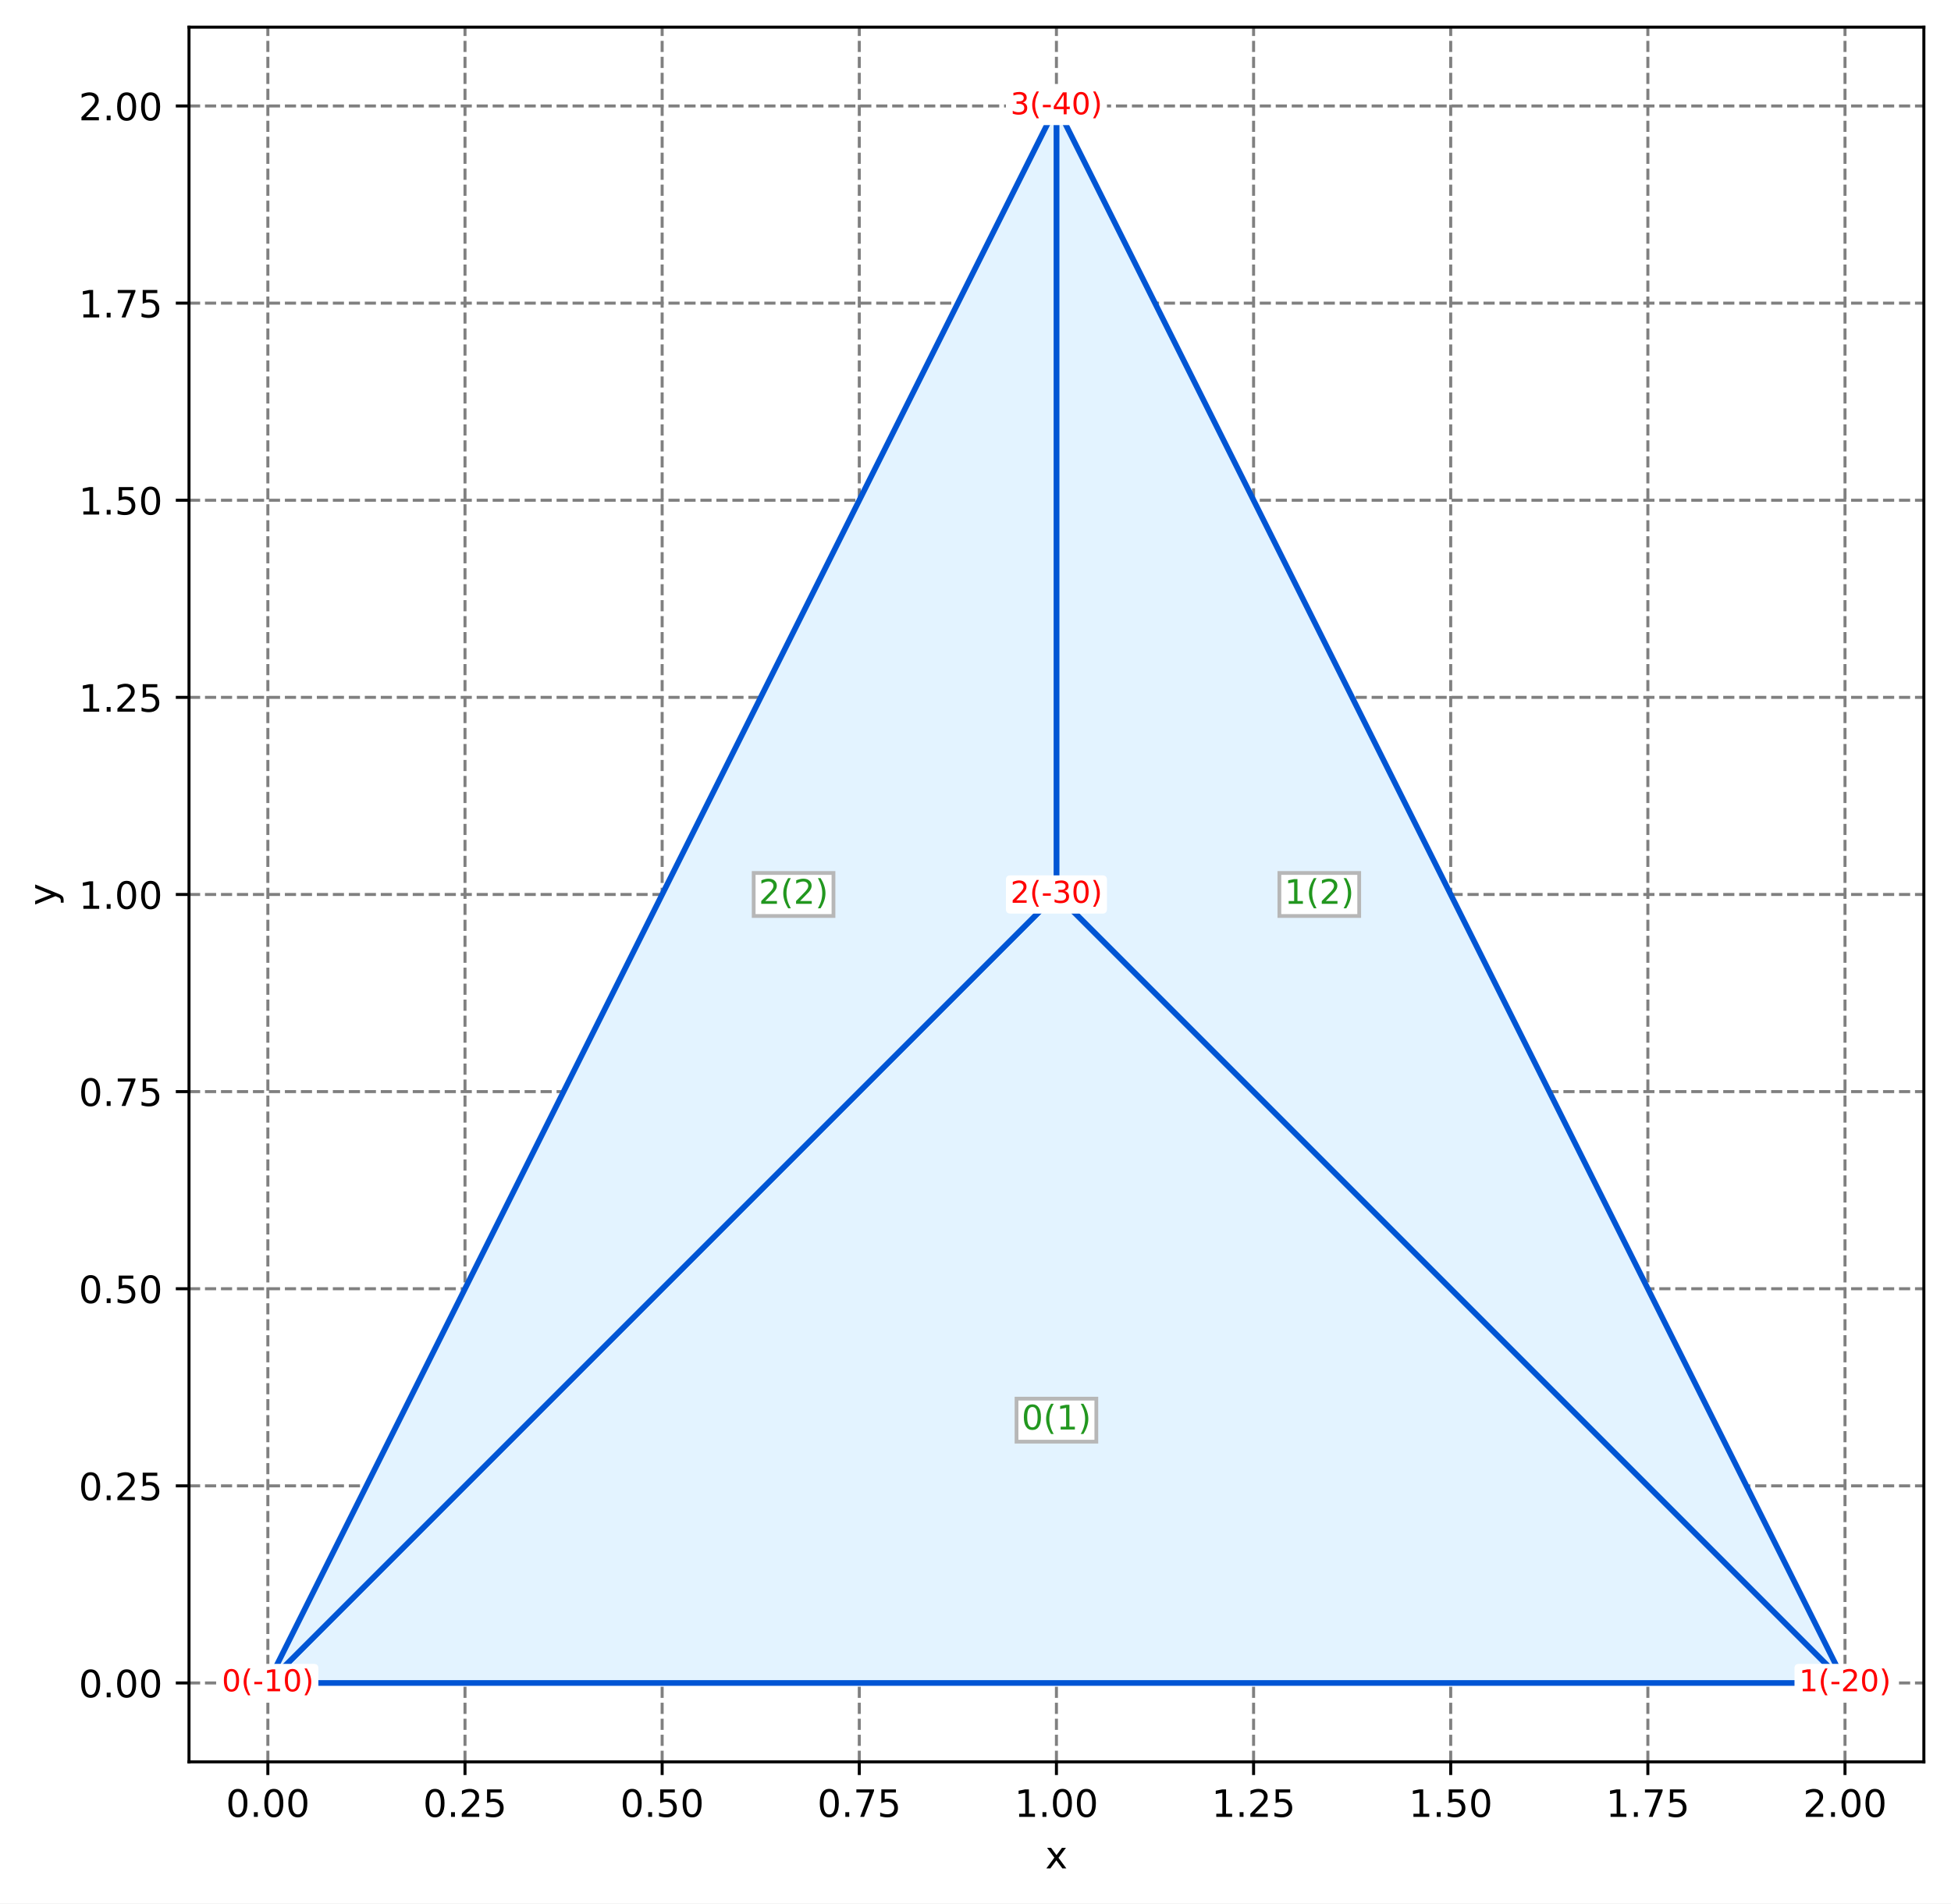
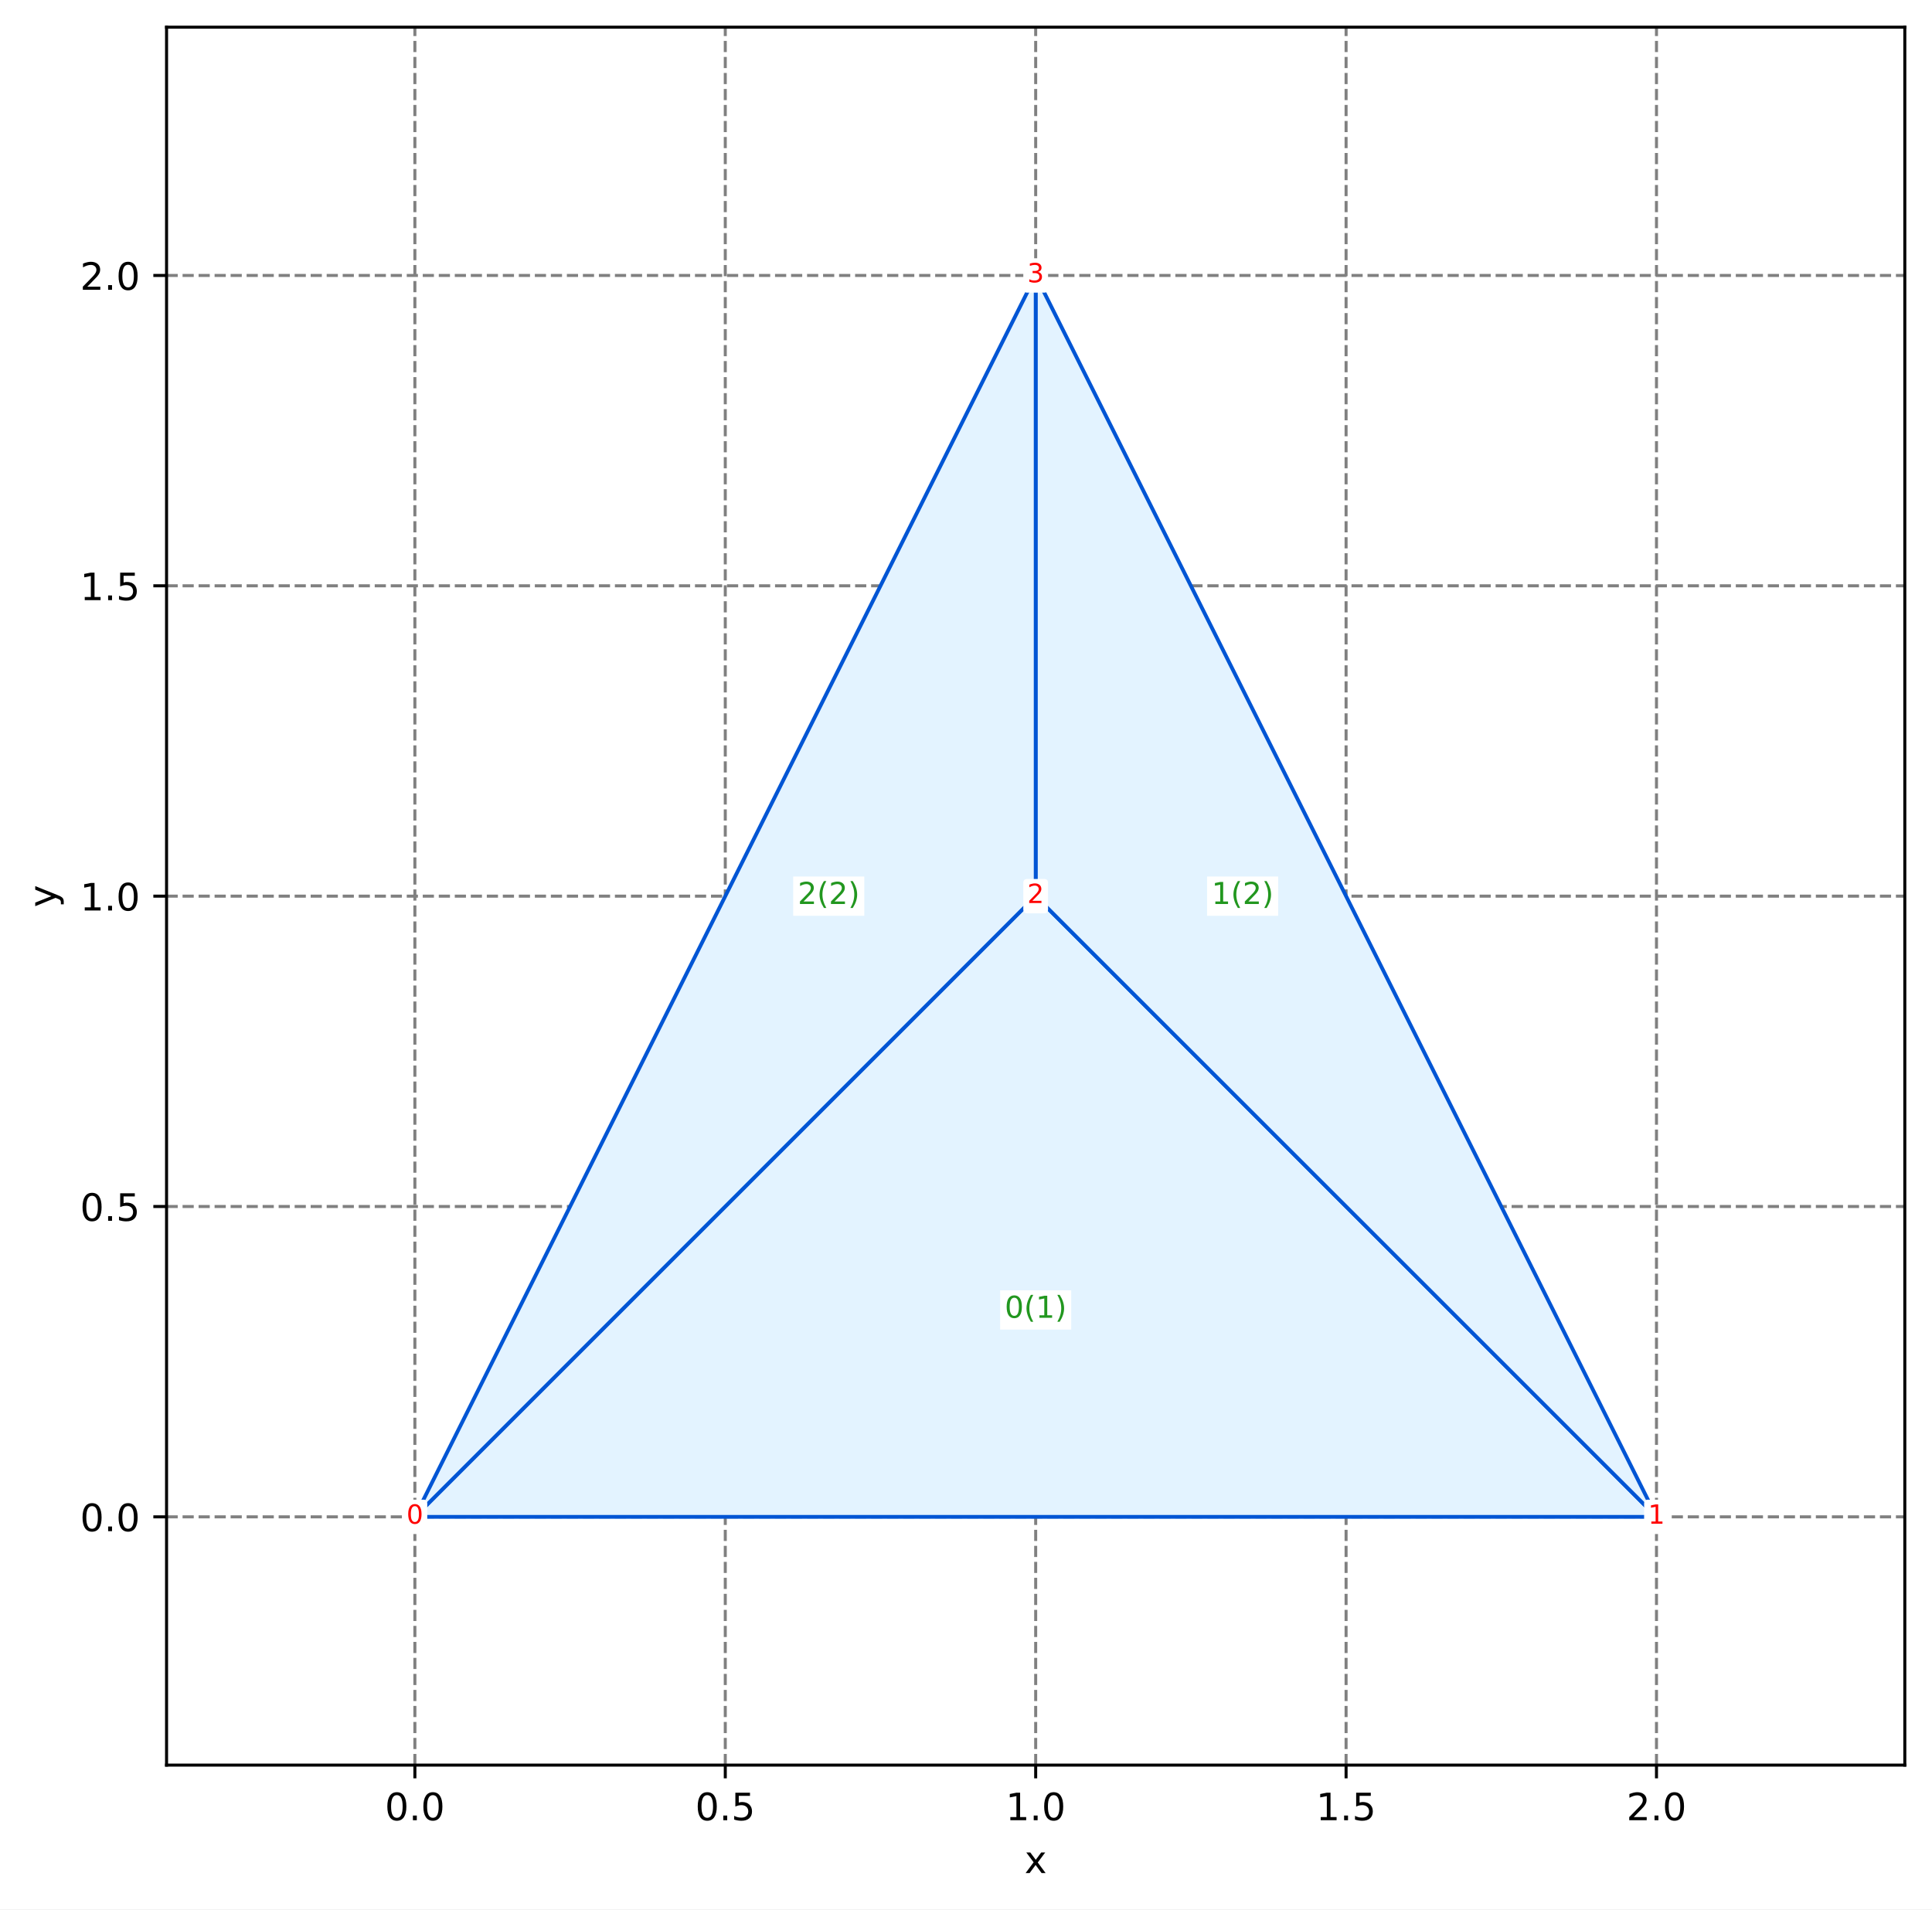
- <svg xmlns="http://www.w3.org/2000/svg" xmlns:xlink="http://www.w3.org/1999/xlink" width="517.618pt" height="505.03pt" viewBox="0 0 517.618 505.03" version="1.1">
+ <svg xmlns="http://www.w3.org/2000/svg" xmlns:xlink="http://www.w3.org/1999/xlink" width="511.577pt" height="505.674pt" viewBox="0 0 511.577 505.674" version="1.1">
  <defs>
    <style type="text/css">*{stroke-linejoin: round; stroke-linecap: butt}</style>
  </defs>
  <g id="figure_1">
    <g id="patch_1">
-       <path d="M 0 505.03  L 517.618 505.03  L 517.618 0  L 0 0  z " style="fill: #ffffff" />
+       <path d="M 0 505.674  L 511.577 505.674  L 511.577 0  L 0 0  z " style="fill: #ffffff" />
    </g>
    <g id="axes_1">
      <g id="patch_2">
-         <path d="M 50.144 467.474  L 510.418 467.474  L 510.418 7.2  L 50.144 7.2  z " style="fill: #ffffff" />
+         <path d="M 44.103 467.474  L 504.377 467.474  L 504.377 7.2  L 44.103 7.2  z " style="fill: #ffffff" />
      </g>
      <g id="matplotlib.axis_1">
        <g id="xtick_1">
          <g id="line2d_1">
-             <path d="M 71.065 467.474  L 71.065 7.2  " clip-path="url(#pce9ffde9b0)" style="fill: none; stroke-dasharray: 2.96,1.28; stroke-dashoffset: 0; stroke: #808080; stroke-width: 0.8" />
+             <path d="M 109.857 467.474  L 109.857 7.2  " clip-path="url(#pb3befefa35)" style="fill: none; stroke-dasharray: 2.96,1.28; stroke-dashoffset: 0; stroke: #808080; stroke-width: 0.8" />
          </g>
          <g id="line2d_2">
            <defs>
-               <path id="m2b0016dab2" d="M 0 0  L 0 3.5  " style="stroke: #000000; stroke-width: 0.8" />
-             </defs>
-             <g>
-               <use xlink:href="#m2b0016dab2" x="71.065" y="467.474" style="stroke: #000000; stroke-width: 0.8" />
+               <path id="m5bf857173b" d="M 0 0  L 0 3.5  " style="stroke: #000000; stroke-width: 0.8" />
+             </defs>
+             <g>
+               <use xlink:href="#m5bf857173b" x="109.857" y="467.474" style="stroke: #000000; stroke-width: 0.8" />
            </g>
          </g>
          <g id="text_1">
-             <g transform="translate(59.93248 482.0724)scale(0.1 -0.1)">
+             <g transform="translate(101.905 482.0716) scale(0.1 -0.1)">
              <defs>
-                 <path id="DejaVuSans-30" d="M 2034 4250  Q 1547 4250 1301 3770  Q 1056 3291 1056 2328  Q 1056 1369 1301 889  Q 1547 409 2034 409  Q 2525 409 2770 889  Q 3016 1369 3016 2328  Q 3016 3291 2770 3770  Q 2525 4250 2034 4250  z M 2034 4750  Q 2819 4750 3233 4129  Q 3647 3509 3647 2328  Q 3647 1150 3233 529  Q 2819 -91 2034 -91  Q 1250 -91 836 529  Q 422 1150 422 2328  Q 422 3509 836 4129  Q 1250 4750 2034 4750  z " transform="scale(0.015625)" />
-                 <path id="DejaVuSans-2e" d="M 684 794  L 1344 794  L 1344 0  L 684 0  L 684 794  z " transform="scale(0.015625)" />
+                 <path id="DejaVuSans-13" d="M 2034 4250  Q 1547 4250 1301 3770  Q 1056 3291 1056 2328  Q 1056 1369 1301 889  Q 1547 409 2034 409  Q 2525 409 2770 889  Q 3016 1369 3016 2328  Q 3016 3291 2770 3770  Q 2525 4250 2034 4250  z M 2034 4750  Q 2819 4750 3233 4129  Q 3647 3509 3647 2328  Q 3647 1150 3233 529  Q 2819 -91 2034 -91  Q 1250 -91 836 529  Q 422 1150 422 2328  Q 422 3509 836 4129  Q 1250 4750 2034 4750  z " transform="scale(0.015625)" />
+                 <path id="DejaVuSans-11" d="M 684 794  L 1344 794  L 1344 0  L 684 0  L 684 794  z " transform="scale(0.015625)" />
              </defs>
-               <use xlink:href="#DejaVuSans-30" />
-               <use xlink:href="#DejaVuSans-2e" x="63.623" />
-               <use xlink:href="#DejaVuSans-30" x="95.41" />
-               <use xlink:href="#DejaVuSans-30" x="159.033" />
+               <use xlink:href="#DejaVuSans-13" />
+               <use xlink:href="#DejaVuSans-11" transform="translate(63.625 0)" />
+               <use xlink:href="#DejaVuSans-13" transform="translate(95.40625 0)" />
            </g>
          </g>
        </g>
        <g id="xtick_2">
          <g id="line2d_3">
-             <path d="M 123.369 467.474  L 123.369 7.2  " clip-path="url(#pce9ffde9b0)" style="fill: none; stroke-dasharray: 2.96,1.28; stroke-dashoffset: 0; stroke: #808080; stroke-width: 0.8" />
+             <path d="M 192.048 467.474  L 192.048 7.2  " clip-path="url(#pb3befefa35)" style="fill: none; stroke-dasharray: 2.96,1.28; stroke-dashoffset: 0; stroke: #808080; stroke-width: 0.8" />
          </g>
          <g id="line2d_4">
            <g>
-               <use xlink:href="#m2b0016dab2" x="123.369" y="467.474" style="stroke: #000000; stroke-width: 0.8" />
+               <use xlink:href="#m5bf857173b" x="192.048" y="467.474" style="stroke: #000000; stroke-width: 0.8" />
            </g>
          </g>
          <g id="text_2">
-             <g transform="translate(112.2363 482.0724)scale(0.1 -0.1)">
+             <g transform="translate(184.0968 482.0716) scale(0.1 -0.1)">
              <defs>
-                 <path id="DejaVuSans-32" d="M 1228 531  L 3431 531  L 3431 0  L 469 0  L 469 531  Q 828 903 1448 1529  Q 2069 2156 2228 2338  Q 2531 2678 2651 2914  Q 2772 3150 2772 3378  Q 2772 3750 2511 3984  Q 2250 4219 1831 4219  Q 1534 4219 1204 4116  Q 875 4013 500 3803  L 500 4441  Q 881 4594 1212 4672  Q 1544 4750 1819 4750  Q 2544 4750 2975 4387  Q 3406 4025 3406 3419  Q 3406 3131 3298 2873  Q 3191 2616 2906 2266  Q 2828 2175 2409 1742  Q 1991 1309 1228 531  z " transform="scale(0.015625)" />
-                 <path id="DejaVuSans-35" d="M 691 4666  L 3169 4666  L 3169 4134  L 1269 4134  L 1269 2991  Q 1406 3038 1543 3061  Q 1681 3084 1819 3084  Q 2600 3084 3056 2656  Q 3513 2228 3513 1497  Q 3513 744 3044 326  Q 2575 -91 1722 -91  Q 1428 -91 1123 -41  Q 819 9 494 109  L 494 744  Q 775 591 1075 516  Q 1375 441 1709 441  Q 2250 441 2565 725  Q 2881 1009 2881 1497  Q 2881 1984 2565 2268  Q 2250 2553 1709 2553  Q 1456 2553 1204 2497  Q 953 2441 691 2322  L 691 4666  z " transform="scale(0.015625)" />
+                 <path id="DejaVuSans-18" d="M 691 4666  L 3169 4666  L 3169 4134  L 1269 4134  L 1269 2991  Q 1406 3038 1543 3061  Q 1681 3084 1819 3084  Q 2600 3084 3056 2656  Q 3513 2228 3513 1497  Q 3513 744 3044 326  Q 2575 -91 1722 -91  Q 1428 -91 1123 -41  Q 819 9 494 109  L 494 744  Q 775 591 1075 516  Q 1375 441 1709 441  Q 2250 441 2565 725  Q 2881 1009 2881 1497  Q 2881 1984 2565 2268  Q 2250 2553 1709 2553  Q 1456 2553 1204 2497  Q 953 2441 691 2322  L 691 4666  z " transform="scale(0.015625)" />
              </defs>
-               <use xlink:href="#DejaVuSans-30" />
-               <use xlink:href="#DejaVuSans-2e" x="63.623" />
-               <use xlink:href="#DejaVuSans-32" x="95.41" />
-               <use xlink:href="#DejaVuSans-35" x="159.033" />
+               <use xlink:href="#DejaVuSans-13" />
+               <use xlink:href="#DejaVuSans-11" transform="translate(63.625 0)" />
+               <use xlink:href="#DejaVuSans-18" transform="translate(95.40625 0)" />
            </g>
          </g>
        </g>
        <g id="xtick_3">
          <g id="line2d_5">
-             <path d="M 175.673 467.474  L 175.673 7.2  " clip-path="url(#pce9ffde9b0)" style="fill: none; stroke-dasharray: 2.96,1.28; stroke-dashoffset: 0; stroke: #808080; stroke-width: 0.8" />
+             <path d="M 274.24 467.474  L 274.24 7.2  " clip-path="url(#pb3befefa35)" style="fill: none; stroke-dasharray: 2.96,1.28; stroke-dashoffset: 0; stroke: #808080; stroke-width: 0.8" />
          </g>
          <g id="line2d_6">
            <g>
-               <use xlink:href="#m2b0016dab2" x="175.673" y="467.474" style="stroke: #000000; stroke-width: 0.8" />
+               <use xlink:href="#m5bf857173b" x="274.24" y="467.474" style="stroke: #000000; stroke-width: 0.8" />
            </g>
          </g>
          <g id="text_3">
-             <g transform="translate(164.5402 482.0724)scale(0.1 -0.1)">
-               <use xlink:href="#DejaVuSans-30" />
-               <use xlink:href="#DejaVuSans-2e" x="63.623" />
-               <use xlink:href="#DejaVuSans-35" x="95.41" />
-               <use xlink:href="#DejaVuSans-30" x="159.033" />
+             <g transform="translate(266.2885 482.0716) scale(0.1 -0.1)">
+               <defs>
+                 <path id="DejaVuSans-14" d="M 794 531  L 1825 531  L 1825 4091  L 703 3866  L 703 4441  L 1819 4666  L 2450 4666  L 2450 531  L 3481 531  L 3481 0  L 794 0  L 794 531  z " transform="scale(0.015625)" />
+               </defs>
+               <use xlink:href="#DejaVuSans-14" />
+               <use xlink:href="#DejaVuSans-11" transform="translate(63.625 0)" />
+               <use xlink:href="#DejaVuSans-13" transform="translate(95.40625 0)" />
            </g>
          </g>
        </g>
        <g id="xtick_4">
          <g id="line2d_7">
-             <path d="M 227.977 467.474  L 227.977 7.2  " clip-path="url(#pce9ffde9b0)" style="fill: none; stroke-dasharray: 2.96,1.28; stroke-dashoffset: 0; stroke: #808080; stroke-width: 0.8" />
+             <path d="M 356.432 467.474  L 356.432 7.2  " clip-path="url(#pb3befefa35)" style="fill: none; stroke-dasharray: 2.96,1.28; stroke-dashoffset: 0; stroke: #808080; stroke-width: 0.8" />
          </g>
          <g id="line2d_8">
            <g>
-               <use xlink:href="#m2b0016dab2" x="227.977" y="467.474" style="stroke: #000000; stroke-width: 0.8" />
+               <use xlink:href="#m5bf857173b" x="356.432" y="467.474" style="stroke: #000000; stroke-width: 0.8" />
            </g>
          </g>
          <g id="text_4">
-             <g transform="translate(216.8441 482.0724)scale(0.1 -0.1)">
-               <defs>
-                 <path id="DejaVuSans-37" d="M 525 4666  L 3525 4666  L 3525 4397  L 1831 0  L 1172 0  L 2766 4134  L 525 4134  L 525 4666  z " transform="scale(0.015625)" />
-               </defs>
-               <use xlink:href="#DejaVuSans-30" />
-               <use xlink:href="#DejaVuSans-2e" x="63.623" />
-               <use xlink:href="#DejaVuSans-37" x="95.41" />
-               <use xlink:href="#DejaVuSans-35" x="159.033" />
+             <g transform="translate(348.4803 482.0716) scale(0.1 -0.1)">
+               <use xlink:href="#DejaVuSans-14" />
+               <use xlink:href="#DejaVuSans-11" transform="translate(63.625 0)" />
+               <use xlink:href="#DejaVuSans-18" transform="translate(95.40625 0)" />
            </g>
          </g>
        </g>
        <g id="xtick_5">
          <g id="line2d_9">
-             <path d="M 280.281 467.474  L 280.281 7.2  " clip-path="url(#pce9ffde9b0)" style="fill: none; stroke-dasharray: 2.96,1.28; stroke-dashoffset: 0; stroke: #808080; stroke-width: 0.8" />
+             <path d="M 438.624 467.474  L 438.624 7.2  " clip-path="url(#pb3befefa35)" style="fill: none; stroke-dasharray: 2.96,1.28; stroke-dashoffset: 0; stroke: #808080; stroke-width: 0.8" />
          </g>
          <g id="line2d_10">
            <g>
-               <use xlink:href="#m2b0016dab2" x="280.281" y="467.474" style="stroke: #000000; stroke-width: 0.8" />
+               <use xlink:href="#m5bf857173b" x="438.624" y="467.474" style="stroke: #000000; stroke-width: 0.8" />
            </g>
          </g>
          <g id="text_5">
-             <g transform="translate(269.1479 482.0724)scale(0.1 -0.1)">
+             <g transform="translate(430.6721 482.0716) scale(0.1 -0.1)">
              <defs>
-                 <path id="DejaVuSans-31" d="M 794 531  L 1825 531  L 1825 4091  L 703 3866  L 703 4441  L 1819 4666  L 2450 4666  L 2450 531  L 3481 531  L 3481 0  L 794 0  L 794 531  z " transform="scale(0.015625)" />
+                 <path id="DejaVuSans-15" d="M 1228 531  L 3431 531  L 3431 0  L 469 0  L 469 531  Q 828 903 1448 1529  Q 2069 2156 2228 2338  Q 2531 2678 2651 2914  Q 2772 3150 2772 3378  Q 2772 3750 2511 3984  Q 2250 4219 1831 4219  Q 1534 4219 1204 4116  Q 875 4013 500 3803  L 500 4441  Q 881 4594 1212 4672  Q 1544 4750 1819 4750  Q 2544 4750 2975 4387  Q 3406 4025 3406 3419  Q 3406 3131 3298 2873  Q 3191 2616 2906 2266  Q 2828 2175 2409 1742  Q 1991 1309 1228 531  z " transform="scale(0.015625)" />
              </defs>
-               <use xlink:href="#DejaVuSans-31" />
-               <use xlink:href="#DejaVuSans-2e" x="63.623" />
-               <use xlink:href="#DejaVuSans-30" x="95.41" />
-               <use xlink:href="#DejaVuSans-30" x="159.033" />
-             </g>
-           </g>
-         </g>
-         <g id="xtick_6">
-           <g id="line2d_11">
-             <path d="M 332.585 467.474  L 332.585 7.2  " clip-path="url(#pce9ffde9b0)" style="fill: none; stroke-dasharray: 2.96,1.28; stroke-dashoffset: 0; stroke: #808080; stroke-width: 0.8" />
-           </g>
-           <g id="line2d_12">
-             <g>
-               <use xlink:href="#m2b0016dab2" x="332.585" y="467.474" style="stroke: #000000; stroke-width: 0.8" />
-             </g>
-           </g>
-           <g id="text_6">
-             <g transform="translate(321.4518 482.0724)scale(0.1 -0.1)">
-               <use xlink:href="#DejaVuSans-31" />
-               <use xlink:href="#DejaVuSans-2e" x="63.623" />
-               <use xlink:href="#DejaVuSans-32" x="95.41" />
-               <use xlink:href="#DejaVuSans-35" x="159.033" />
-             </g>
-           </g>
-         </g>
-         <g id="xtick_7">
-           <g id="line2d_13">
-             <path d="M 384.888 467.474  L 384.888 7.2  " clip-path="url(#pce9ffde9b0)" style="fill: none; stroke-dasharray: 2.96,1.28; stroke-dashoffset: 0; stroke: #808080; stroke-width: 0.8" />
-           </g>
-           <g id="line2d_14">
-             <g>
-               <use xlink:href="#m2b0016dab2" x="384.888" y="467.474" style="stroke: #000000; stroke-width: 0.8" />
-             </g>
-           </g>
-           <g id="text_7">
-             <g transform="translate(373.7556 482.0724)scale(0.1 -0.1)">
-               <use xlink:href="#DejaVuSans-31" />
-               <use xlink:href="#DejaVuSans-2e" x="63.623" />
-               <use xlink:href="#DejaVuSans-35" x="95.41" />
-               <use xlink:href="#DejaVuSans-30" x="159.033" />
-             </g>
-           </g>
-         </g>
-         <g id="xtick_8">
-           <g id="line2d_15">
-             <path d="M 437.192 467.474  L 437.192 7.2  " clip-path="url(#pce9ffde9b0)" style="fill: none; stroke-dasharray: 2.96,1.28; stroke-dashoffset: 0; stroke: #808080; stroke-width: 0.8" />
-           </g>
-           <g id="line2d_16">
-             <g>
-               <use xlink:href="#m2b0016dab2" x="437.192" y="467.474" style="stroke: #000000; stroke-width: 0.8" />
-             </g>
-           </g>
-           <g id="text_8">
-             <g transform="translate(426.0595 482.0724)scale(0.1 -0.1)">
-               <use xlink:href="#DejaVuSans-31" />
-               <use xlink:href="#DejaVuSans-2e" x="63.623" />
-               <use xlink:href="#DejaVuSans-37" x="95.41" />
-               <use xlink:href="#DejaVuSans-35" x="159.033" />
-             </g>
-           </g>
-         </g>
-         <g id="xtick_9">
-           <g id="line2d_17">
-             <path d="M 489.496 467.474  L 489.496 7.2  " clip-path="url(#pce9ffde9b0)" style="fill: none; stroke-dasharray: 2.96,1.28; stroke-dashoffset: 0; stroke: #808080; stroke-width: 0.8" />
-           </g>
-           <g id="line2d_18">
-             <g>
-               <use xlink:href="#m2b0016dab2" x="489.496" y="467.474" style="stroke: #000000; stroke-width: 0.8" />
-             </g>
-           </g>
-           <g id="text_9">
-             <g transform="translate(478.3634 482.0724)scale(0.1 -0.1)">
-               <use xlink:href="#DejaVuSans-32" />
-               <use xlink:href="#DejaVuSans-2e" x="63.623" />
-               <use xlink:href="#DejaVuSans-30" x="95.41" />
-               <use xlink:href="#DejaVuSans-30" x="159.033" />
-             </g>
-           </g>
-         </g>
-         <g id="text_10">
-           <g transform="translate(277.3214 495.7505)scale(0.1 -0.1)">
-             <defs>
-               <path id="DejaVuSans-78" d="M 3513 3500  L 2247 1797  L 3578 0  L 2900 0  L 1881 1375  L 863 0  L 184 0  L 1544 1831  L 300 3500  L 978 3500  L 1906 2253  L 2834 3500  L 3513 3500  z " transform="scale(0.015625)" />
-             </defs>
-             <use xlink:href="#DejaVuSans-78" />
+               <use xlink:href="#DejaVuSans-15" />
+               <use xlink:href="#DejaVuSans-11" transform="translate(63.625 0)" />
+               <use xlink:href="#DejaVuSans-13" transform="translate(95.40625 0)" />
+             </g>
+           </g>
+         </g>
+         <g id="text_6">
+           <g transform="translate(271.2807 496.0716) scale(0.1 -0.1)">
+             <defs>
+               <path id="DejaVuSans-5b" d="M 3513 3500  L 2247 1797  L 3578 0  L 2900 0  L 1881 1375  L 863 0  L 184 0  L 1544 1831  L 300 3500  L 978 3500  L 1906 2253  L 2834 3500  L 3513 3500  z " transform="scale(0.015625)" />
+             </defs>
+             <use xlink:href="#DejaVuSans-5b" />
          </g>
        </g>
      </g>
      <g id="matplotlib.axis_2">
        <g id="ytick_1">
+           <g id="line2d_11">
+             <path d="M 44.103 401.721  L 504.377 401.721  " clip-path="url(#pb3befefa35)" style="fill: none; stroke-dasharray: 2.96,1.28; stroke-dashoffset: 0; stroke: #808080; stroke-width: 0.8" />
+           </g>
+           <g id="line2d_12">
+             <defs>
+               <path id="m208ec47ceb" d="M 0 0  L -3.5 0  " style="stroke: #000000; stroke-width: 0.8" />
+             </defs>
+             <g>
+               <use xlink:href="#m208ec47ceb" x="44.103" y="401.721" style="stroke: #000000; stroke-width: 0.8" />
+             </g>
+           </g>
+           <g id="text_7">
+             <g transform="translate(21.2 405.5194) scale(0.1 -0.1)">
+               <use xlink:href="#DejaVuSans-13" />
+               <use xlink:href="#DejaVuSans-11" transform="translate(63.625 0)" />
+               <use xlink:href="#DejaVuSans-13" transform="translate(95.40625 0)" />
+             </g>
+           </g>
+         </g>
+         <g id="ytick_2">
+           <g id="line2d_13">
+             <path d="M 44.103 319.529  L 504.377 319.529  " clip-path="url(#pb3befefa35)" style="fill: none; stroke-dasharray: 2.96,1.28; stroke-dashoffset: 0; stroke: #808080; stroke-width: 0.8" />
+           </g>
+           <g id="line2d_14">
+             <g>
+               <use xlink:href="#m208ec47ceb" x="44.103" y="319.529" style="stroke: #000000; stroke-width: 0.8" />
+             </g>
+           </g>
+           <g id="text_8">
+             <g transform="translate(21.2 323.3276) scale(0.1 -0.1)">
+               <use xlink:href="#DejaVuSans-13" />
+               <use xlink:href="#DejaVuSans-11" transform="translate(63.625 0)" />
+               <use xlink:href="#DejaVuSans-18" transform="translate(95.40625 0)" />
+             </g>
+           </g>
+         </g>
+         <g id="ytick_3">
+           <g id="line2d_15">
+             <path d="M 44.103 237.337  L 504.377 237.337  " clip-path="url(#pb3befefa35)" style="fill: none; stroke-dasharray: 2.96,1.28; stroke-dashoffset: 0; stroke: #808080; stroke-width: 0.8" />
+           </g>
+           <g id="line2d_16">
+             <g>
+               <use xlink:href="#m208ec47ceb" x="44.103" y="237.337" style="stroke: #000000; stroke-width: 0.8" />
+             </g>
+           </g>
+           <g id="text_9">
+             <g transform="translate(21.2 241.1358) scale(0.1 -0.1)">
+               <use xlink:href="#DejaVuSans-14" />
+               <use xlink:href="#DejaVuSans-11" transform="translate(63.625 0)" />
+               <use xlink:href="#DejaVuSans-13" transform="translate(95.40625 0)" />
+             </g>
+           </g>
+         </g>
+         <g id="ytick_4">
+           <g id="line2d_17">
+             <path d="M 44.103 155.145  L 504.377 155.145  " clip-path="url(#pb3befefa35)" style="fill: none; stroke-dasharray: 2.96,1.28; stroke-dashoffset: 0; stroke: #808080; stroke-width: 0.8" />
+           </g>
+           <g id="line2d_18">
+             <g>
+               <use xlink:href="#m208ec47ceb" x="44.103" y="155.145" style="stroke: #000000; stroke-width: 0.8" />
+             </g>
+           </g>
+           <g id="text_10">
+             <g transform="translate(21.2 158.944) scale(0.1 -0.1)">
+               <use xlink:href="#DejaVuSans-14" />
+               <use xlink:href="#DejaVuSans-11" transform="translate(63.625 0)" />
+               <use xlink:href="#DejaVuSans-18" transform="translate(95.40625 0)" />
+             </g>
+           </g>
+         </g>
+         <g id="ytick_5">
          <g id="line2d_19">
-             <path d="M 50.144 446.552  L 510.418 446.552  " clip-path="url(#pce9ffde9b0)" style="fill: none; stroke-dasharray: 2.96,1.28; stroke-dashoffset: 0; stroke: #808080; stroke-width: 0.8" />
+             <path d="M 44.103 72.953  L 504.377 72.953  " clip-path="url(#pb3befefa35)" style="fill: none; stroke-dasharray: 2.96,1.28; stroke-dashoffset: 0; stroke: #808080; stroke-width: 0.8" />
          </g>
          <g id="line2d_20">
-             <defs>
-               <path id="me18743794c" d="M 0 0  L -3.5 0  " style="stroke: #000000; stroke-width: 0.8" />
-             </defs>
-             <g>
-               <use xlink:href="#me18743794c" x="50.144" y="446.552" style="stroke: #000000; stroke-width: 0.8" />
+             <g>
+               <use xlink:href="#m208ec47ceb" x="44.103" y="72.953" style="stroke: #000000; stroke-width: 0.8" />
            </g>
          </g>
          <g id="text_11">
-             <g transform="translate(20.87813 450.3516)scale(0.1 -0.1)">
-               <use xlink:href="#DejaVuSans-30" />
-               <use xlink:href="#DejaVuSans-2e" x="63.623" />
-               <use xlink:href="#DejaVuSans-30" x="95.41" />
-               <use xlink:href="#DejaVuSans-30" x="159.033" />
-             </g>
-           </g>
-         </g>
-         <g id="ytick_2">
-           <g id="line2d_21">
-             <path d="M 50.144 394.249  L 510.418 394.249  " clip-path="url(#pce9ffde9b0)" style="fill: none; stroke-dasharray: 2.96,1.28; stroke-dashoffset: 0; stroke: #808080; stroke-width: 0.8" />
-           </g>
-           <g id="line2d_22">
-             <g>
-               <use xlink:href="#me18743794c" x="50.144" y="394.249" style="stroke: #000000; stroke-width: 0.8" />
-             </g>
-           </g>
-           <g id="text_12">
-             <g transform="translate(20.87813 398.0478)scale(0.1 -0.1)">
-               <use xlink:href="#DejaVuSans-30" />
-               <use xlink:href="#DejaVuSans-2e" x="63.623" />
-               <use xlink:href="#DejaVuSans-32" x="95.41" />
-               <use xlink:href="#DejaVuSans-35" x="159.033" />
-             </g>
-           </g>
-         </g>
-         <g id="ytick_3">
-           <g id="line2d_23">
-             <path d="M 50.144 341.945  L 510.418 341.945  " clip-path="url(#pce9ffde9b0)" style="fill: none; stroke-dasharray: 2.96,1.28; stroke-dashoffset: 0; stroke: #808080; stroke-width: 0.8" />
-           </g>
-           <g id="line2d_24">
-             <g>
-               <use xlink:href="#me18743794c" x="50.144" y="341.945" style="stroke: #000000; stroke-width: 0.8" />
-             </g>
-           </g>
-           <g id="text_13">
-             <g transform="translate(20.87813 345.7439)scale(0.1 -0.1)">
-               <use xlink:href="#DejaVuSans-30" />
-               <use xlink:href="#DejaVuSans-2e" x="63.623" />
-               <use xlink:href="#DejaVuSans-35" x="95.41" />
-               <use xlink:href="#DejaVuSans-30" x="159.033" />
-             </g>
-           </g>
-         </g>
-         <g id="ytick_4">
-           <g id="line2d_25">
-             <path d="M 50.144 289.641  L 510.418 289.641  " clip-path="url(#pce9ffde9b0)" style="fill: none; stroke-dasharray: 2.96,1.28; stroke-dashoffset: 0; stroke: #808080; stroke-width: 0.8" />
-           </g>
-           <g id="line2d_26">
-             <g>
-               <use xlink:href="#me18743794c" x="50.144" y="289.641" style="stroke: #000000; stroke-width: 0.8" />
-             </g>
-           </g>
-           <g id="text_14">
-             <g transform="translate(20.87813 293.4401)scale(0.1 -0.1)">
-               <use xlink:href="#DejaVuSans-30" />
-               <use xlink:href="#DejaVuSans-2e" x="63.623" />
-               <use xlink:href="#DejaVuSans-37" x="95.41" />
-               <use xlink:href="#DejaVuSans-35" x="159.033" />
-             </g>
-           </g>
-         </g>
-         <g id="ytick_5">
-           <g id="line2d_27">
-             <path d="M 50.144 237.337  L 510.418 237.337  " clip-path="url(#pce9ffde9b0)" style="fill: none; stroke-dasharray: 2.96,1.28; stroke-dashoffset: 0; stroke: #808080; stroke-width: 0.8" />
-           </g>
-           <g id="line2d_28">
-             <g>
-               <use xlink:href="#me18743794c" x="50.144" y="237.337" style="stroke: #000000; stroke-width: 0.8" />
-             </g>
-           </g>
-           <g id="text_15">
-             <g transform="translate(20.87813 241.1362)scale(0.1 -0.1)">
-               <use xlink:href="#DejaVuSans-31" />
-               <use xlink:href="#DejaVuSans-2e" x="63.623" />
-               <use xlink:href="#DejaVuSans-30" x="95.41" />
-               <use xlink:href="#DejaVuSans-30" x="159.033" />
-             </g>
-           </g>
-         </g>
-         <g id="ytick_6">
-           <g id="line2d_29">
-             <path d="M 50.144 185.033  L 510.418 185.033  " clip-path="url(#pce9ffde9b0)" style="fill: none; stroke-dasharray: 2.96,1.28; stroke-dashoffset: 0; stroke: #808080; stroke-width: 0.8" />
-           </g>
-           <g id="line2d_30">
-             <g>
-               <use xlink:href="#me18743794c" x="50.144" y="185.033" style="stroke: #000000; stroke-width: 0.8" />
-             </g>
-           </g>
-           <g id="text_16">
-             <g transform="translate(20.87813 188.8323)scale(0.1 -0.1)">
-               <use xlink:href="#DejaVuSans-31" />
-               <use xlink:href="#DejaVuSans-2e" x="63.623" />
-               <use xlink:href="#DejaVuSans-32" x="95.41" />
-               <use xlink:href="#DejaVuSans-35" x="159.033" />
-             </g>
-           </g>
-         </g>
-         <g id="ytick_7">
-           <g id="line2d_31">
-             <path d="M 50.144 132.729  L 510.418 132.729  " clip-path="url(#pce9ffde9b0)" style="fill: none; stroke-dasharray: 2.96,1.28; stroke-dashoffset: 0; stroke: #808080; stroke-width: 0.8" />
-           </g>
-           <g id="line2d_32">
-             <g>
-               <use xlink:href="#me18743794c" x="50.144" y="132.729" style="stroke: #000000; stroke-width: 0.8" />
-             </g>
-           </g>
-           <g id="text_17">
-             <g transform="translate(20.87813 136.5285)scale(0.1 -0.1)">
-               <use xlink:href="#DejaVuSans-31" />
-               <use xlink:href="#DejaVuSans-2e" x="63.623" />
-               <use xlink:href="#DejaVuSans-35" x="95.41" />
-               <use xlink:href="#DejaVuSans-30" x="159.033" />
-             </g>
-           </g>
-         </g>
-         <g id="ytick_8">
-           <g id="line2d_33">
-             <path d="M 50.144 80.425  L 510.418 80.425  " clip-path="url(#pce9ffde9b0)" style="fill: none; stroke-dasharray: 2.96,1.28; stroke-dashoffset: 0; stroke: #808080; stroke-width: 0.8" />
-           </g>
-           <g id="line2d_34">
-             <g>
-               <use xlink:href="#me18743794c" x="50.144" y="80.425" style="stroke: #000000; stroke-width: 0.8" />
-             </g>
-           </g>
-           <g id="text_18">
-             <g transform="translate(20.87813 84.22462)scale(0.1 -0.1)">
-               <use xlink:href="#DejaVuSans-31" />
-               <use xlink:href="#DejaVuSans-2e" x="63.623" />
-               <use xlink:href="#DejaVuSans-37" x="95.41" />
-               <use xlink:href="#DejaVuSans-35" x="159.033" />
-             </g>
-           </g>
-         </g>
-         <g id="ytick_9">
-           <g id="line2d_35">
-             <path d="M 50.144 28.122  L 510.418 28.122  " clip-path="url(#pce9ffde9b0)" style="fill: none; stroke-dasharray: 2.96,1.28; stroke-dashoffset: 0; stroke: #808080; stroke-width: 0.8" />
-           </g>
-           <g id="line2d_36">
-             <g>
-               <use xlink:href="#me18743794c" x="50.144" y="28.122" style="stroke: #000000; stroke-width: 0.8" />
-             </g>
-           </g>
-           <g id="text_19">
-             <g transform="translate(20.87813 31.92076)scale(0.1 -0.1)">
-               <use xlink:href="#DejaVuSans-32" />
-               <use xlink:href="#DejaVuSans-2e" x="63.623" />
-               <use xlink:href="#DejaVuSans-30" x="95.41" />
-               <use xlink:href="#DejaVuSans-30" x="159.033" />
-             </g>
-           </g>
-         </g>
-         <g id="text_20">
-           <g transform="translate(14.79844 240.2964)rotate(-90)scale(0.1 -0.1)">
-             <defs>
-               <path id="DejaVuSans-79" d="M 2059 -325  Q 1816 -950 1584 -1140  Q 1353 -1331 966 -1331  L 506 -1331  L 506 -850  L 844 -850  Q 1081 -850 1212 -737  Q 1344 -625 1503 -206  L 1606 56  L 191 3500  L 800 3500  L 1894 763  L 2988 3500  L 3597 3500  L 2059 -325  z " transform="scale(0.015625)" />
-             </defs>
-             <use xlink:href="#DejaVuSans-79" />
+             <g transform="translate(21.2 76.75225) scale(0.1 -0.1)">
+               <use xlink:href="#DejaVuSans-15" />
+               <use xlink:href="#DejaVuSans-11" transform="translate(63.625 0)" />
+               <use xlink:href="#DejaVuSans-13" transform="translate(95.40625 0)" />
+             </g>
+           </g>
+         </g>
+         <g id="text_12">
+           <g transform="translate(14.79766 240.2964) rotate(-90) scale(0.1 -0.1)">
+             <defs>
+               <path id="DejaVuSans-5c" d="M 2059 -325  Q 1816 -950 1584 -1140  Q 1353 -1331 966 -1331  L 506 -1331  L 506 -850  L 844 -850  Q 1081 -850 1212 -737  Q 1344 -625 1503 -206  L 1606 56  L 191 3500  L 800 3500  L 1894 763  L 2988 3500  L 3597 3500  L 2059 -325  z " transform="scale(0.015625)" />
+             </defs>
+             <use xlink:href="#DejaVuSans-5c" />
          </g>
        </g>
      </g>
      <g id="patch_3">
-         <path d="M 71.065 446.552  L 489.496 446.552  L 280.281 237.337  L 71.065 446.552  " style="fill: #e3f3ff; stroke: #0055d4; stroke-width: 1.5; stroke-linejoin: miter" />
+         <path d="M 109.857 401.721  L 438.624 401.721  L 274.24 237.337  L 109.857 401.721  " clip-path="url(#pb3befefa35)" style="fill: #e3f3ff; stroke: #0055d4; stroke-linejoin: miter" />
      </g>
      <g id="patch_4">
-         <path d="M 280.281 237.337  L 489.496 446.552  L 280.281 28.122  L 280.281 237.337  " style="fill: #e3f3ff; stroke: #0055d4; stroke-width: 1.5; stroke-linejoin: miter" />
+         <path d="M 274.24 237.337  L 438.624 401.721  L 274.24 72.953  L 274.24 237.337  " clip-path="url(#pb3befefa35)" style="fill: #e3f3ff; stroke: #0055d4; stroke-linejoin: miter" />
      </g>
      <g id="patch_5">
-         <path d="M 71.065 446.552  L 280.281 237.337  L 280.281 28.122  L 71.065 446.552  " style="fill: #e3f3ff; stroke: #0055d4; stroke-width: 1.5; stroke-linejoin: miter" />
+         <path d="M 109.857 401.721  L 274.24 237.337  L 274.24 72.953  L 109.857 401.721  " clip-path="url(#pb3befefa35)" style="fill: #e3f3ff; stroke: #0055d4; stroke-linejoin: miter" />
      </g>
      <g id="patch_6">
-         <path d="M 50.144 467.474  L 50.144 7.2  " style="fill: none; stroke: #000000; stroke-width: 0.8; stroke-linejoin: miter; stroke-linecap: square" />
+         <path d="M 44.103 467.474  L 44.103 7.2  " style="fill: none; stroke: #000000; stroke-width: 0.8; stroke-linejoin: miter; stroke-linecap: square" />
      </g>
      <g id="patch_7">
-         <path d="M 510.418 467.474  L 510.418 7.2  " style="fill: none; stroke: #000000; stroke-width: 0.8; stroke-linejoin: miter; stroke-linecap: square" />
+         <path d="M 504.377 467.474  L 504.377 7.2  " style="fill: none; stroke: #000000; stroke-width: 0.8; stroke-linejoin: miter; stroke-linecap: square" />
      </g>
      <g id="patch_8">
-         <path d="M 50.144 467.474  L 510.418 467.474  " style="fill: none; stroke: #000000; stroke-width: 0.8; stroke-linejoin: miter; stroke-linecap: square" />
+         <path d="M 44.103 467.474  L 504.377 467.474  " style="fill: none; stroke: #000000; stroke-width: 0.8; stroke-linejoin: miter; stroke-linecap: square" />
      </g>
      <g id="patch_9">
-         <path d="M 50.144 7.2  L 510.418 7.2  " style="fill: none; stroke: #000000; stroke-width: 0.8; stroke-linejoin: miter; stroke-linecap: square" />
-       </g>
-       <g id="text_21">
+         <path d="M 44.103 7.2  L 504.377 7.2  " style="fill: none; stroke: #000000; stroke-width: 0.8; stroke-linejoin: miter; stroke-linecap: square" />
+       </g>
+       <g id="text_13">
        <g id="patch_10">
-           <path d="M 269.693 382.519  L 290.868 382.519  L 290.868 371.109  L 269.693 371.109  z " style="fill: #ffffff; stroke: #b7b7b7; stroke-linejoin: miter" />
-         </g>
-         <g style="fill: #22971f" transform="translate(271.0431 379.2974)scale(0.09 -0.09)">
-           <defs>
-             <path id="DejaVuSans-28" d="M 1984 4856  Q 1566 4138 1362 3434  Q 1159 2731 1159 2009  Q 1159 1288 1364 580  Q 1569 -128 1984 -844  L 1484 -844  Q 1016 -109 783 600  Q 550 1309 550 2009  Q 550 2706 781 3412  Q 1013 4119 1484 4856  L 1984 4856  z " transform="scale(0.015625)" />
-             <path id="DejaVuSans-29" d="M 513 4856  L 1013 4856  Q 1481 4119 1714 3412  Q 1947 2706 1947 2009  Q 1947 1309 1714 600  Q 1481 -109 1013 -844  L 513 -844  Q 928 -128 1133 580  Q 1338 1288 1338 2009  Q 1338 2731 1133 3434  Q 928 4138 513 4856  z " transform="scale(0.015625)" />
-           </defs>
-           <use xlink:href="#DejaVuSans-30" />
-           <use xlink:href="#DejaVuSans-28" x="63.623" />
-           <use xlink:href="#DejaVuSans-31" x="102.637" />
-           <use xlink:href="#DejaVuSans-29" x="166.26" />
-         </g>
-       </g>
-       <g id="text_22">
+           <path d="M 264.829 352.126  L 283.651 352.126  L 283.651 341.726  L 264.829 341.726  z " clip-path="url(#pb3befefa35)" style="fill: #ffffff" />
+         </g>
+         <g clip-path="url(#pb3befefa35)">
+           <g style="fill: #22971f" transform="translate(266.0289 349.0042) scale(0.08 -0.08)">
+             <defs>
+               <path id="DejaVuSans-b" d="M 1984 4856  Q 1566 4138 1362 3434  Q 1159 2731 1159 2009  Q 1159 1288 1364 580  Q 1569 -128 1984 -844  L 1484 -844  Q 1016 -109 783 600  Q 550 1309 550 2009  Q 550 2706 781 3412  Q 1013 4119 1484 4856  L 1984 4856  z " transform="scale(0.015625)" />
+               <path id="DejaVuSans-c" d="M 513 4856  L 1013 4856  Q 1481 4119 1714 3412  Q 1947 2706 1947 2009  Q 1947 1309 1714 600  Q 1481 -109 1013 -844  L 513 -844  Q 928 -128 1133 580  Q 1338 1288 1338 2009  Q 1338 2731 1133 3434  Q 928 4138 513 4856  z " transform="scale(0.015625)" />
+             </defs>
+             <use xlink:href="#DejaVuSans-13" />
+             <use xlink:href="#DejaVuSans-b" transform="translate(63.625 0)" />
+             <use xlink:href="#DejaVuSans-14" transform="translate(102.6406 0)" />
+             <use xlink:href="#DejaVuSans-c" transform="translate(166.2656 0)" />
+           </g>
+         </g>
+       </g>
+       <g id="text_14">
        <g id="patch_11">
-           <path d="M 339.432 243.042  L 360.607 243.042  L 360.607 231.632  L 339.432 231.632  z " style="fill: #ffffff; stroke: #b7b7b7; stroke-linejoin: miter" />
-         </g>
-         <g style="fill: #22971f" transform="translate(340.7816 239.8204)scale(0.09 -0.09)">
-           <use xlink:href="#DejaVuSans-31" />
-           <use xlink:href="#DejaVuSans-28" x="63.623" />
-           <use xlink:href="#DejaVuSans-32" x="102.637" />
-           <use xlink:href="#DejaVuSans-29" x="166.26" />
-         </g>
-       </g>
-       <g id="text_23">
+           <path d="M 319.623 242.537  L 338.446 242.537  L 338.446 232.137  L 319.623 232.137  z " clip-path="url(#pb3befefa35)" style="fill: #ffffff" />
+         </g>
+         <g clip-path="url(#pb3befefa35)">
+           <g style="fill: #22971f" transform="translate(320.8234 239.4151) scale(0.08 -0.08)">
+             <use xlink:href="#DejaVuSans-14" />
+             <use xlink:href="#DejaVuSans-b" transform="translate(63.625 0)" />
+             <use xlink:href="#DejaVuSans-15" transform="translate(102.6406 0)" />
+             <use xlink:href="#DejaVuSans-c" transform="translate(166.2656 0)" />
+           </g>
+         </g>
+       </g>
+       <g id="text_15">
        <g id="patch_12">
-           <path d="M 199.955 243.042  L 221.13 243.042  L 221.13 231.632  L 199.955 231.632  z " style="fill: #ffffff; stroke: #b7b7b7; stroke-linejoin: miter" />
-         </g>
-         <g style="fill: #22971f" transform="translate(201.3046 239.8204)scale(0.09 -0.09)">
-           <use xlink:href="#DejaVuSans-32" />
-           <use xlink:href="#DejaVuSans-28" x="63.623" />
-           <use xlink:href="#DejaVuSans-32" x="102.637" />
-           <use xlink:href="#DejaVuSans-29" x="166.26" />
-         </g>
-       </g>
-       <g id="text_24">
+           <path d="M 210.034 242.537  L 228.857 242.537  L 228.857 232.137  L 210.034 232.137  z " clip-path="url(#pb3befefa35)" style="fill: #ffffff" />
+         </g>
+         <g clip-path="url(#pb3befefa35)">
+           <g style="fill: #22971f" transform="translate(211.2343 239.4151) scale(0.08 -0.08)">
+             <use xlink:href="#DejaVuSans-15" />
+             <use xlink:href="#DejaVuSans-b" transform="translate(63.625 0)" />
+             <use xlink:href="#DejaVuSans-15" transform="translate(102.6406 0)" />
+             <use xlink:href="#DejaVuSans-c" transform="translate(166.2656 0)" />
+           </g>
+         </g>
+       </g>
+       <g id="text_16">
        <g id="patch_13">
-           <path d="M 58.866 451.624  L 83.265 451.624  Q 84.465 451.624 84.465 450.424  L 84.465 442.681  Q 84.465 441.481 83.265 441.481  L 58.866 441.481  Q 57.666 441.481 57.666 442.681  L 57.666 450.424  Q 57.666 451.624 58.866 451.624  z " style="fill: #ffffff" />
-         </g>
-         <g style="fill: #ff0000" transform="translate(58.86592 448.7599)scale(0.08 -0.08)">
-           <defs>
-             <path id="DejaVuSans-2d" d="M 313 2009  L 1997 2009  L 1997 1497  L 313 1497  L 313 2009  z " transform="scale(0.015625)" />
-           </defs>
-           <use xlink:href="#DejaVuSans-30" />
-           <use xlink:href="#DejaVuSans-28" x="63.623" />
-           <use xlink:href="#DejaVuSans-2d" x="102.637" />
-           <use xlink:href="#DejaVuSans-31" x="138.721" />
-           <use xlink:href="#DejaVuSans-30" x="202.344" />
-           <use xlink:href="#DejaVuSans-29" x="265.967" />
-         </g>
-       </g>
-       <g id="text_25">
+           <path d="M 107.63 406.271  L 112.083 406.271  Q 113.133 406.271 113.133 405.221  L 113.133 398.221  Q 113.133 397.171 112.083 397.171  L 107.63 397.171  Q 106.58 397.171 106.58 398.221  L 106.58 405.221  Q 106.58 406.271 107.63 406.271  z " clip-path="url(#pb3befefa35)" style="fill: #ffffff" />
+         </g>
+         <g clip-path="url(#pb3befefa35)">
+           <g style="fill: #ff0000" transform="translate(107.6297 403.5389) scale(0.07 -0.07)">
+             <use xlink:href="#DejaVuSans-13" />
+           </g>
+         </g>
+       </g>
+       <g id="text_17">
        <g id="patch_14">
-           <path d="M 477.297 451.624  L 501.696 451.624  Q 502.896 451.624 502.896 450.424  L 502.896 442.681  Q 502.896 441.481 501.696 441.481  L 477.297 441.481  Q 476.097 441.481 476.097 442.681  L 476.097 450.424  Q 476.097 451.624 477.297 451.624  z " style="fill: #ffffff" />
-         </g>
-         <g style="fill: #ff0000" transform="translate(477.2968 448.7599)scale(0.08 -0.08)">
-           <use xlink:href="#DejaVuSans-31" />
-           <use xlink:href="#DejaVuSans-28" x="63.623" />
-           <use xlink:href="#DejaVuSans-2d" x="102.637" />
-           <use xlink:href="#DejaVuSans-32" x="138.721" />
-           <use xlink:href="#DejaVuSans-30" x="202.344" />
-           <use xlink:href="#DejaVuSans-29" x="265.967" />
-         </g>
-       </g>
-       <g id="text_26">
+           <path d="M 436.397 406.271  L 440.851 406.271  Q 441.901 406.271 441.901 405.221  L 441.901 398.221  Q 441.901 397.171 440.851 397.171  L 436.397 397.171  Q 435.347 397.171 435.347 398.221  L 435.347 405.221  Q 435.347 406.271 436.397 406.271  z " clip-path="url(#pb3befefa35)" style="fill: #ffffff" />
+         </g>
+         <g clip-path="url(#pb3befefa35)">
+           <g style="fill: #ff0000" transform="translate(436.3968 403.5389) scale(0.07 -0.07)">
+             <use xlink:href="#DejaVuSans-14" />
+           </g>
+         </g>
+       </g>
+       <g id="text_18">
        <g id="patch_15">
-           <path d="M 268.081 242.408  L 292.48 242.408  Q 293.68 242.408 293.68 241.208  L 293.68 233.466  Q 293.68 232.266 292.48 232.266  L 268.081 232.266  Q 266.881 232.266 266.881 233.466  L 266.881 241.208  Q 266.881 242.408 268.081 242.408  z " style="fill: #ffffff" />
-         </g>
-         <g style="fill: #ff0000" transform="translate(268.0814 239.5445)scale(0.08 -0.08)">
-           <defs>
-             <path id="DejaVuSans-33" d="M 2597 2516  Q 3050 2419 3304 2112  Q 3559 1806 3559 1356  Q 3559 666 3084 287  Q 2609 -91 1734 -91  Q 1441 -91 1130 -33  Q 819 25 488 141  L 488 750  Q 750 597 1062 519  Q 1375 441 1716 441  Q 2309 441 2620 675  Q 2931 909 2931 1356  Q 2931 1769 2642 2001  Q 2353 2234 1838 2234  L 1294 2234  L 1294 2753  L 1863 2753  Q 2328 2753 2575 2939  Q 2822 3125 2822 3475  Q 2822 3834 2567 4026  Q 2313 4219 1838 4219  Q 1578 4219 1281 4162  Q 984 4106 628 3988  L 628 4550  Q 988 4650 1302 4700  Q 1616 4750 1894 4750  Q 2613 4750 3031 4423  Q 3450 4097 3450 3541  Q 3450 3153 3228 2886  Q 3006 2619 2597 2516  z " transform="scale(0.015625)" />
-           </defs>
-           <use xlink:href="#DejaVuSans-32" />
-           <use xlink:href="#DejaVuSans-28" x="63.623" />
-           <use xlink:href="#DejaVuSans-2d" x="102.637" />
-           <use xlink:href="#DejaVuSans-33" x="138.721" />
-           <use xlink:href="#DejaVuSans-30" x="202.344" />
-           <use xlink:href="#DejaVuSans-29" x="265.967" />
-         </g>
-       </g>
-       <g id="text_27">
+           <path d="M 272.013 241.887  L 276.467 241.887  Q 277.517 241.887 277.517 240.837  L 277.517 233.837  Q 277.517 232.787 276.467 232.787  L 272.013 232.787  Q 270.963 232.787 270.963 233.837  L 270.963 240.837  Q 270.963 241.887 272.013 241.887  z " clip-path="url(#pb3befefa35)" style="fill: #ffffff" />
+         </g>
+         <g clip-path="url(#pb3befefa35)">
+           <g style="fill: #ff0000" transform="translate(272.0132 239.1553) scale(0.07 -0.07)">
+             <use xlink:href="#DejaVuSans-15" />
+           </g>
+         </g>
+       </g>
+       <g id="text_19">
        <g id="patch_16">
-           <path d="M 268.081 33.193  L 292.48 33.193  Q 293.68 33.193 293.68 31.993  L 293.68 24.25  Q 293.68 23.05 292.48 23.05  L 268.081 23.05  Q 266.881 23.05 266.881 24.25  L 266.881 31.993  Q 266.881 33.193 268.081 33.193  z " style="fill: #ffffff" />
-         </g>
-         <g style="fill: #ff0000" transform="translate(268.0814 30.32904)scale(0.08 -0.08)">
-           <defs>
-             <path id="DejaVuSans-34" d="M 2419 4116  L 825 1625  L 2419 1625  L 2419 4116  z M 2253 4666  L 3047 4666  L 3047 1625  L 3713 1625  L 3713 1100  L 3047 1100  L 3047 0  L 2419 0  L 2419 1100  L 313 1100  L 313 1709  L 2253 4666  z " transform="scale(0.015625)" />
-           </defs>
-           <use xlink:href="#DejaVuSans-33" />
-           <use xlink:href="#DejaVuSans-28" x="63.623" />
-           <use xlink:href="#DejaVuSans-2d" x="102.637" />
-           <use xlink:href="#DejaVuSans-34" x="138.721" />
-           <use xlink:href="#DejaVuSans-30" x="202.344" />
-           <use xlink:href="#DejaVuSans-29" x="265.967" />
+           <path d="M 272.013 77.503  L 276.467 77.503  Q 277.517 77.503 277.517 76.453  L 277.517 69.453  Q 277.517 68.403 276.467 68.403  L 272.013 68.403  Q 270.963 68.403 270.963 69.453  L 270.963 76.453  Q 270.963 77.503 272.013 77.503  z " clip-path="url(#pb3befefa35)" style="fill: #ffffff" />
+         </g>
+         <g clip-path="url(#pb3befefa35)">
+           <g style="fill: #ff0000" transform="translate(272.0132 74.77178) scale(0.07 -0.07)">
+             <defs>
+               <path id="DejaVuSans-16" d="M 2597 2516  Q 3050 2419 3304 2112  Q 3559 1806 3559 1356  Q 3559 666 3084 287  Q 2609 -91 1734 -91  Q 1441 -91 1130 -33  Q 819 25 488 141  L 488 750  Q 750 597 1062 519  Q 1375 441 1716 441  Q 2309 441 2620 675  Q 2931 909 2931 1356  Q 2931 1769 2642 2001  Q 2353 2234 1838 2234  L 1294 2234  L 1294 2753  L 1863 2753  Q 2328 2753 2575 2939  Q 2822 3125 2822 3475  Q 2822 3834 2567 4026  Q 2313 4219 1838 4219  Q 1578 4219 1281 4162  Q 984 4106 628 3988  L 628 4550  Q 988 4650 1302 4700  Q 1616 4750 1894 4750  Q 2613 4750 3031 4423  Q 3450 4097 3450 3541  Q 3450 3153 3228 2886  Q 3006 2619 2597 2516  z " transform="scale(0.015625)" />
+             </defs>
+             <use xlink:href="#DejaVuSans-16" />
+           </g>
        </g>
      </g>
    </g>
  </g>
  <defs>
-     <clipPath id="pce9ffde9b0">
-       <rect x="50.144" y="7.2" width="460.274" height="460.274" />
+     <clipPath id="pb3befefa35">
+       <rect x="44.103" y="7.2" width="460.274" height="460.274" />
    </clipPath>
  </defs>
</svg>
